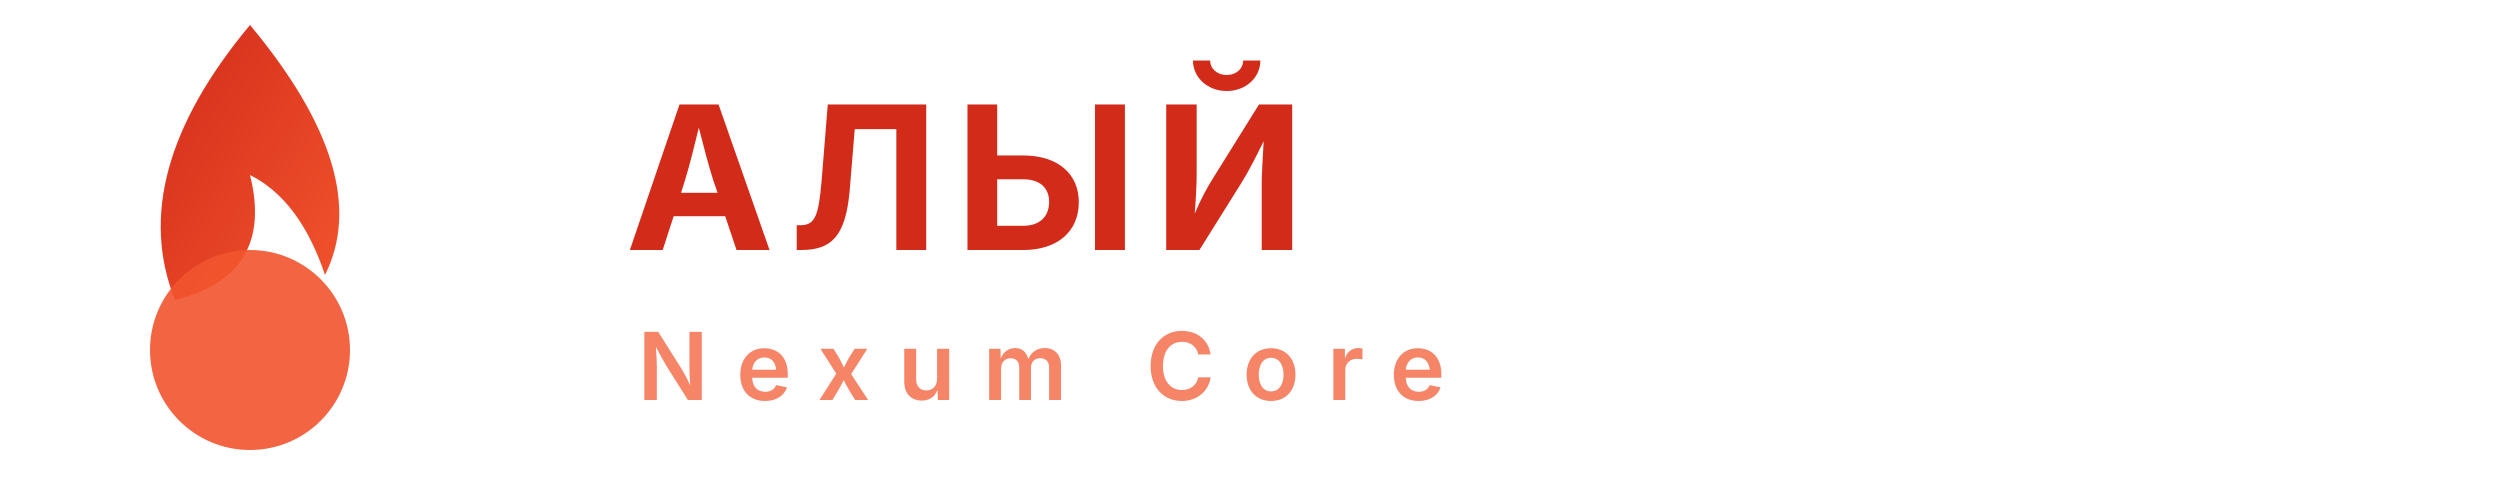
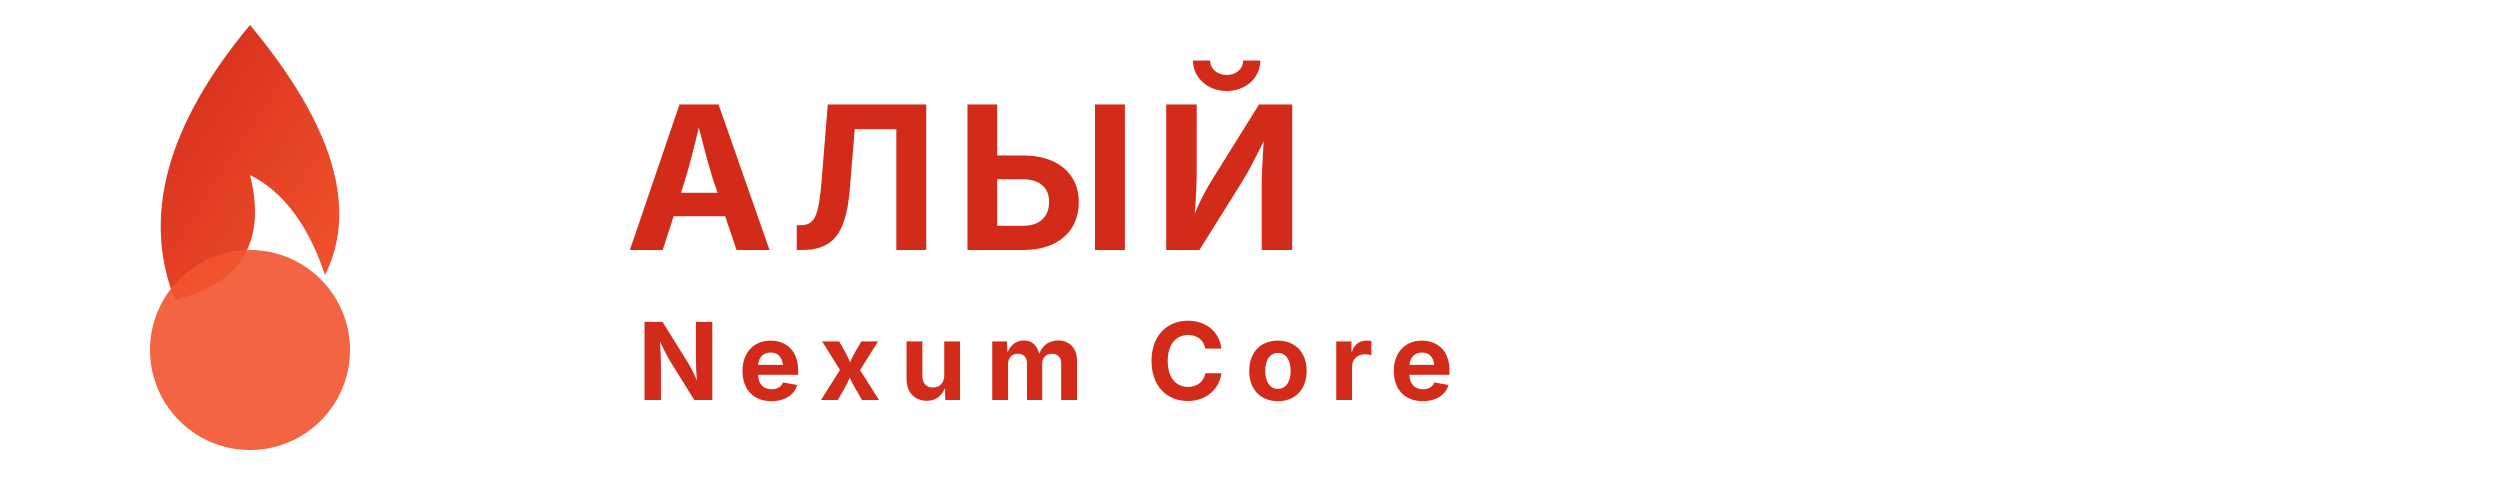
<svg xmlns="http://www.w3.org/2000/svg" width="200" height="40" viewBox="0 0 200 40">
  <defs>
    <linearGradient id="gscarlet" x1="0" y1="0" x2="1" y2="1">
      <stop offset="0" stop-color="#d32b1a" />
      <stop offset="1" stop-color="#f2542d" />
    </linearGradient>
  </defs>
  <path d="M20 2 Q30 14 26 22 Q24 16 20 14 Q22 22 14 24 Q10 14 20 2 Z" fill="url(#gscarlet)" />
  <circle cx="20" cy="28" r="8" fill="#f2542d" opacity=".9" />
  <text x="50" y="20" font-family="'Segoe UI','Inter',system-ui,Arial,sans-serif" font-size="16" font-weight="700" letter-spacing="1.2" fill="#d32b1a">АЛЫЙ</text>
-   <text x="51" y="32" font-family="'Segoe UI','Inter',system-ui,Arial,sans-serif" font-size="7.5" font-weight="600" letter-spacing="2.2" fill="#f2542d" opacity=".72">Nexum Core</text>
+   <text x="51" y="32" font-family="'Segoe UI','Inter',system-ui,Arial,sans-serif" font-size="8.6" font-weight="700" letter-spacing="1.5" fill="#d32b1a">Nexum Core</text>
</svg>
